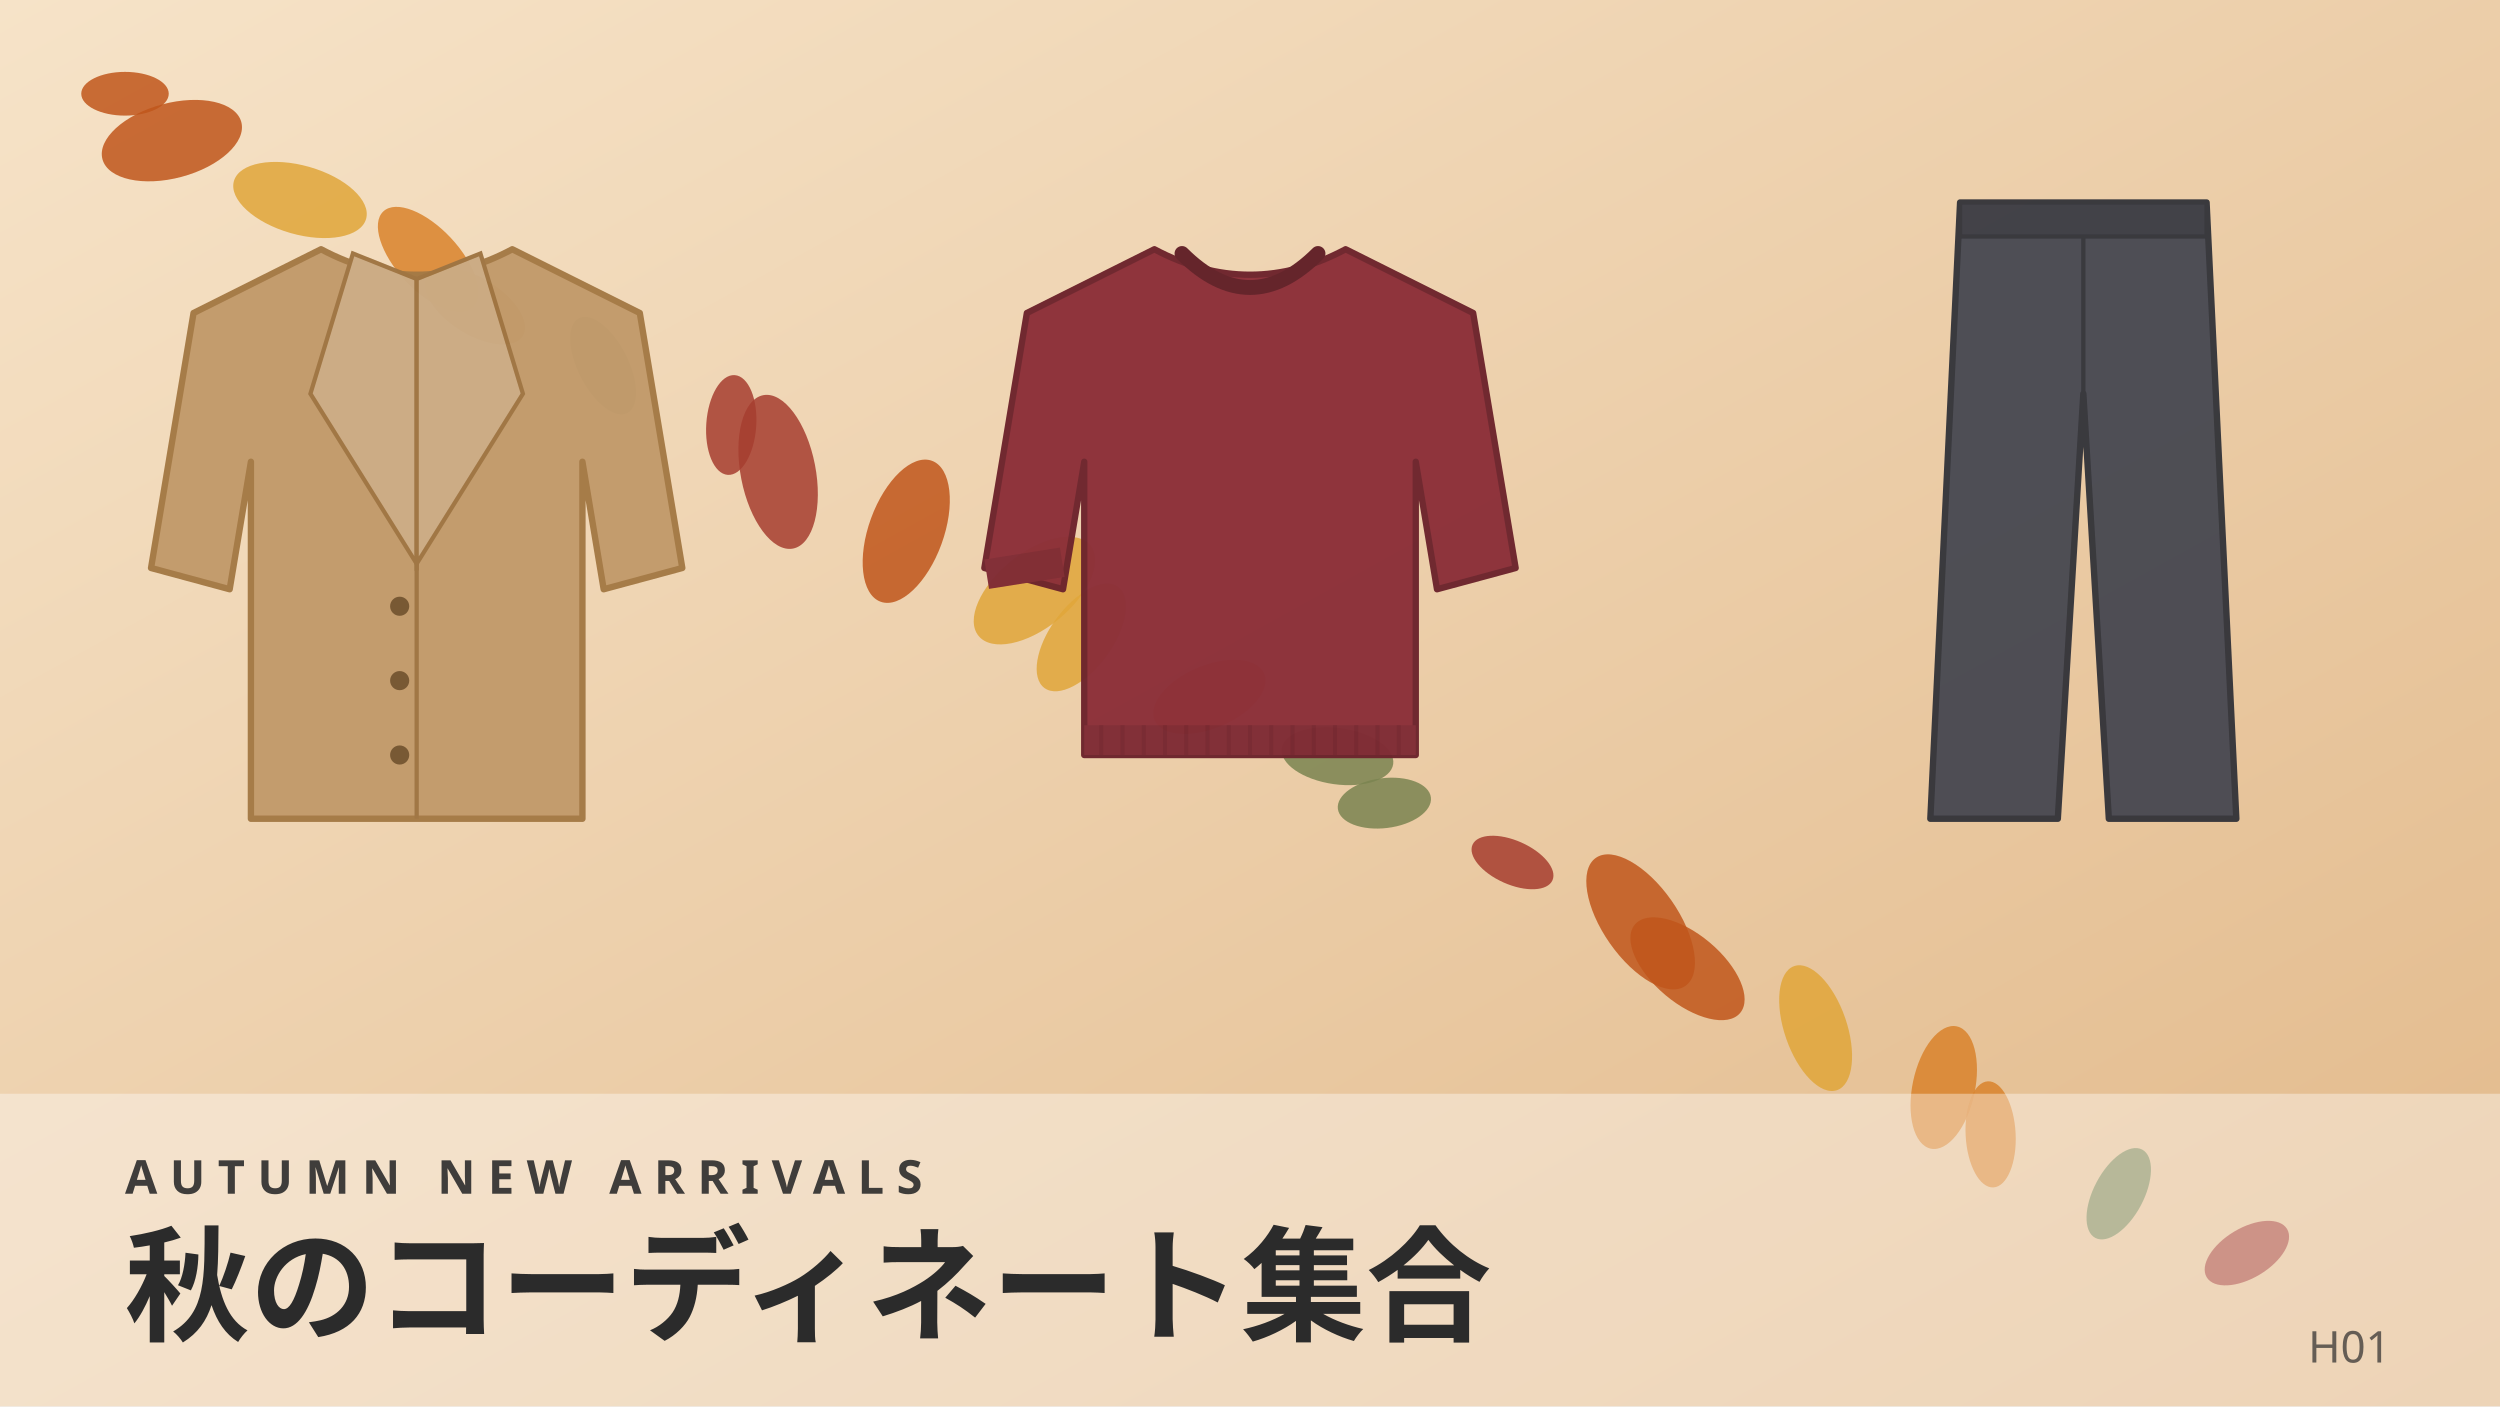
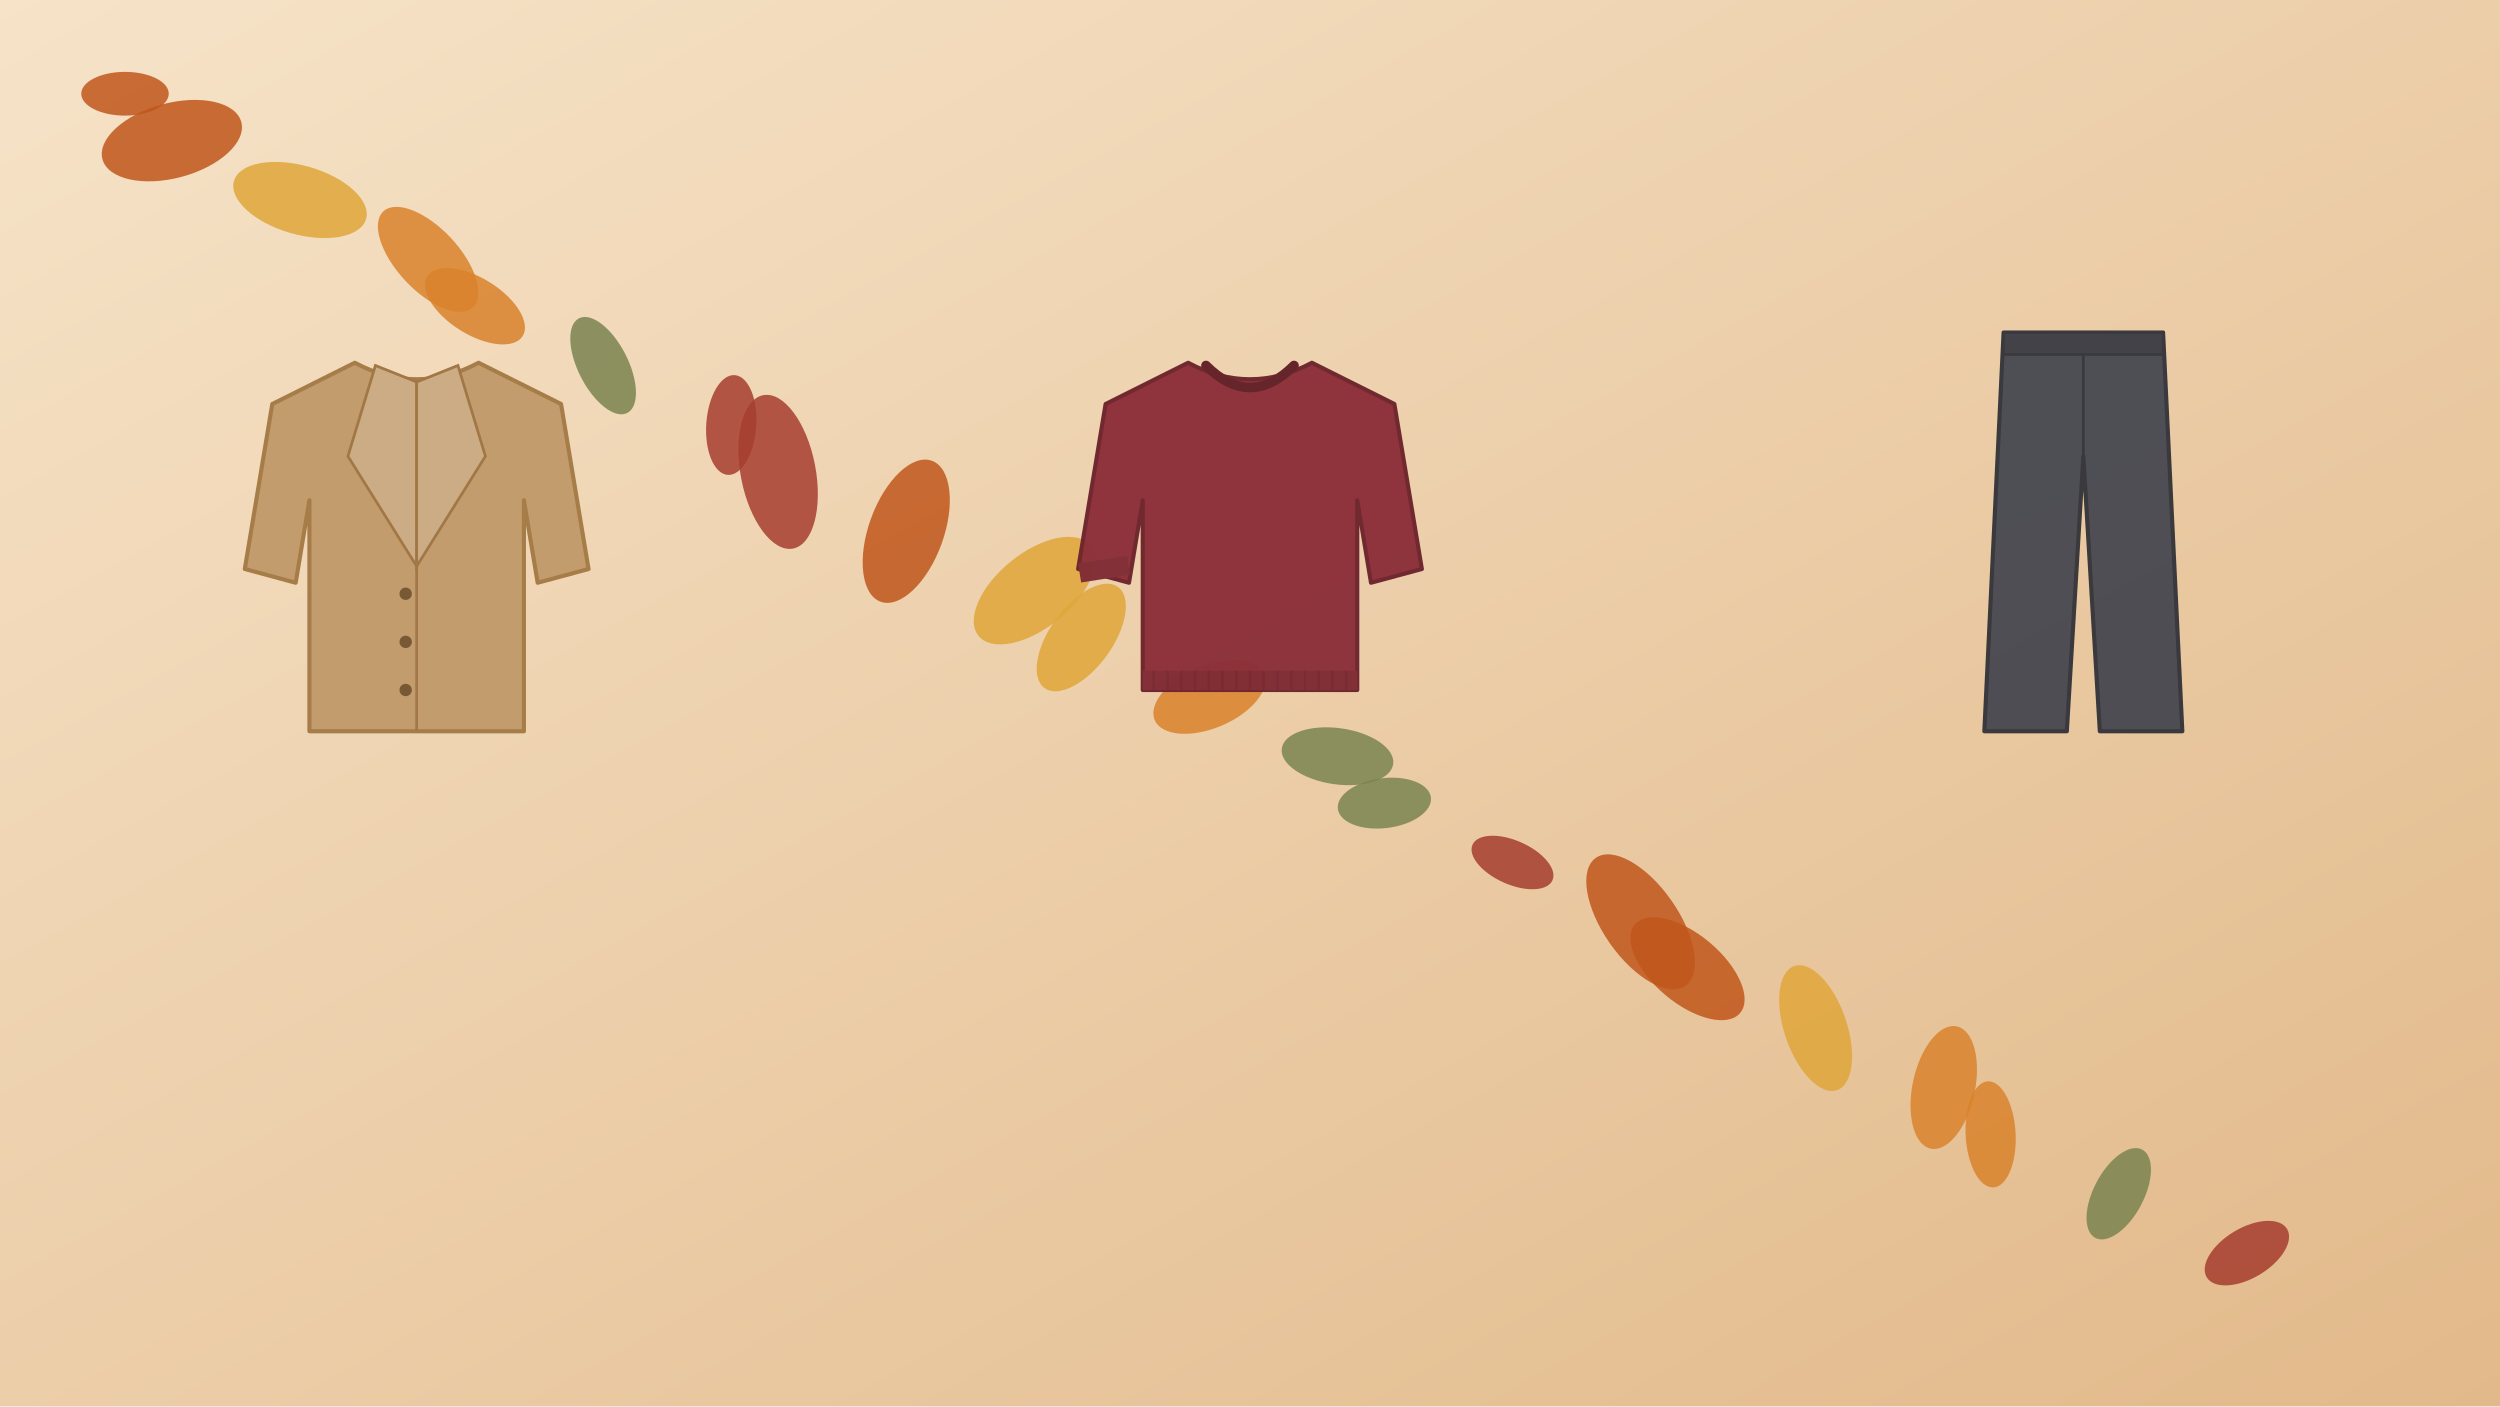
<svg xmlns="http://www.w3.org/2000/svg" viewBox="0 0 800 450">
  <defs>
    <linearGradient id="bg" x1="0" y1="0" x2="1" y2="1">
      <stop offset="0" stop-color="#f6e3c8" />
      <stop offset="1" stop-color="#e2b98a" />
    </linearGradient>
  </defs>
  <rect width="800" height="450" fill="url(#bg)" />
  <ellipse cx="40" cy="30" rx="14" ry="7" fill="#c0561b" opacity=".85" transform="rotate(0 40 30)" />
  <ellipse cx="137" cy="83" rx="21" ry="10" fill="#d9822b" opacity=".85" transform="rotate(47 137 83)" />
  <ellipse cx="234" cy="136" rx="16" ry="8" fill="#a63d2f" opacity=".85" transform="rotate(94 234 136)" />
  <ellipse cx="331" cy="189" rx="23" ry="12" fill="#e0a63a" opacity=".85" transform="rotate(141 331 189)" />
  <ellipse cx="428" cy="242" rx="18" ry="9" fill="#7a8450" opacity=".85" transform="rotate(8 428 242)" />
  <ellipse cx="525" cy="295" rx="25" ry="12" fill="#c0561b" opacity=".85" transform="rotate(55 525 295)" />
  <ellipse cx="622" cy="348" rx="20" ry="10" fill="#d9822b" opacity=".85" transform="rotate(102 622 348)" />
  <ellipse cx="719" cy="401" rx="15" ry="8" fill="#a63d2f" opacity=".85" transform="rotate(149 719 401)" />
  <ellipse cx="96" cy="64" rx="22" ry="11" fill="#e0a63a" opacity=".85" transform="rotate(16 96 64)" />
  <ellipse cx="193" cy="117" rx="17" ry="8" fill="#7a8450" opacity=".85" transform="rotate(63 193 117)" />
  <ellipse cx="290" cy="170" rx="24" ry="12" fill="#c0561b" opacity=".85" transform="rotate(110 290 170)" />
  <ellipse cx="387" cy="223" rx="19" ry="10" fill="#d9822b" opacity=".85" transform="rotate(157 387 223)" />
  <ellipse cx="484" cy="276" rx="14" ry="7" fill="#a63d2f" opacity=".85" transform="rotate(24 484 276)" />
  <ellipse cx="581" cy="329" rx="21" ry="10" fill="#e0a63a" opacity=".85" transform="rotate(71 581 329)" />
  <ellipse cx="678" cy="382" rx="16" ry="8" fill="#7a8450" opacity=".85" transform="rotate(118 678 382)" />
  <ellipse cx="55" cy="45" rx="23" ry="12" fill="#c0561b" opacity=".85" transform="rotate(165 55 45)" />
  <ellipse cx="152" cy="98" rx="18" ry="9" fill="#d9822b" opacity=".85" transform="rotate(32 152 98)" />
  <ellipse cx="249" cy="151" rx="25" ry="12" fill="#a63d2f" opacity=".85" transform="rotate(79 249 151)" />
  <ellipse cx="346" cy="204" rx="20" ry="10" fill="#e0a63a" opacity=".85" transform="rotate(126 346 204)" />
  <ellipse cx="443" cy="257" rx="15" ry="8" fill="#7a8450" opacity=".85" transform="rotate(173 443 257)" />
  <ellipse cx="540" cy="310" rx="22" ry="11" fill="#c0561b" opacity=".85" transform="rotate(40 540 310)" />
  <ellipse cx="637" cy="363" rx="17" ry="8" fill="#d9822b" opacity=".85" transform="rotate(87 637 363)" />
  <g opacity=".97">
-     <g transform="translate(31.33333 24) scale(0.68)">
+     <g transform="translate(67.33333 80) scale(0.44)">
      <path d="M105 82 Q150 106 195 82 L255 112 L275 232 L238 242 L228 182 L228 350 L72 350 L72 182 L62 242 L25 232 L45 112 Z" fill="#c19a6b" stroke="#a47945" stroke-width="3" stroke-linejoin="round" />
      <path d="M150 96 L120 84 L100 150 L150 230 Z" fill="#cbab84" stroke="#9e7442" stroke-width="2" />
      <path d="M150 96 L180 84 L200 150 L150 230 Z" fill="#cbab84" stroke="#9e7442" stroke-width="2" />
      <line x1="150" y1="230" x2="150" y2="350" stroke="#9e7442" stroke-width="2" />
      <circle cx="142" cy="250" r="4.5" fill="#745530" />
      <circle cx="142" cy="285" r="4.5" fill="#745530" />
      <circle cx="142" cy="320" r="4.5" fill="#745530" />
    </g>
  </g>
  <g opacity=".97">
-     <g transform="translate(298.0 24) scale(0.68)">
+     <g transform="translate(334.0 80) scale(0.44)">
      <path d="M105 82 Q150 106 195 82 L255 112 L275 232 L238 242 L228 182 L228 320 L72 320 L72 182 L62 242 L25 232 L45 112 Z" fill="#8c2f39" stroke="#6d242c" stroke-width="3" stroke-linejoin="round" />
      <path d="M118 84 Q150 116 182 84" fill="none" stroke="#612027" stroke-width="7" stroke-linecap="round" />
      <rect x="72" y="306" width="156" height="14" fill="#802b34" />
      <line x1="80" y1="306" x2="80" y2="320" stroke="#772730" stroke-width="2" />
      <line x1="90" y1="306" x2="90" y2="320" stroke="#772730" stroke-width="2" />
      <line x1="100" y1="306" x2="100" y2="320" stroke="#772730" stroke-width="2" />
      <line x1="110" y1="306" x2="110" y2="320" stroke="#772730" stroke-width="2" />
      <line x1="120" y1="306" x2="120" y2="320" stroke="#772730" stroke-width="2" />
      <line x1="130" y1="306" x2="130" y2="320" stroke="#772730" stroke-width="2" />
      <line x1="140" y1="306" x2="140" y2="320" stroke="#772730" stroke-width="2" />
      <line x1="150" y1="306" x2="150" y2="320" stroke="#772730" stroke-width="2" />
      <line x1="160" y1="306" x2="160" y2="320" stroke="#772730" stroke-width="2" />
      <line x1="170" y1="306" x2="170" y2="320" stroke="#772730" stroke-width="2" />
      <line x1="180" y1="306" x2="180" y2="320" stroke="#772730" stroke-width="2" />
      <line x1="190" y1="306" x2="190" y2="320" stroke="#772730" stroke-width="2" />
      <line x1="200" y1="306" x2="200" y2="320" stroke="#772730" stroke-width="2" />
      <line x1="210" y1="306" x2="210" y2="320" stroke="#772730" stroke-width="2" />
      <line x1="220" y1="306" x2="220" y2="320" stroke="#772730" stroke-width="2" />
      <rect x="25" y="228" width="36" height="14" fill="#802b34" transform="rotate(-9 25 228)" />
    </g>
  </g>
  <g opacity=".97">
-     <g transform="translate(564.6667 24) scale(0.68)">
+     <g transform="translate(600.6667 80) scale(0.44)">
      <path d="M92 60 H208 L222 350 H162 L150 150 L138 350 H78 Z" fill="#4a4a52" stroke="#35353b" stroke-width="3" stroke-linejoin="round" />
      <rect x="92" y="60" width="116" height="16" fill="#3e3e45" stroke="#35353b" stroke-width="2" />
      <line x1="150" y1="76" x2="150" y2="150" stroke="#35353b" stroke-width="2" />
    </g>
  </g>
-   <rect x="0" y="350" width="800" height="100" fill="#ffffff" opacity=".38" />
-   <text x="40" y="382" font-family="'Noto Sans JP','Yu Gothic UI',Meiryo,sans-serif" font-size="15" letter-spacing="4" font-weight="700" fill="#2b2b2b" opacity=".9">AUTUMN NEW ARRIVALS</text>
-   <text x="40" y="426" font-family="'Noto Sans JP','Yu Gothic UI',Meiryo,sans-serif" font-size="40" font-weight="900" fill="#2b2b2b">秋のコーディネート集合</text>
-   <text x="765" y="436" text-anchor="end" font-family="'Noto Sans JP','Yu Gothic UI',Meiryo,sans-serif" font-size="14" fill="#2b2b2b" opacity=".7">H01</text>
</svg>
